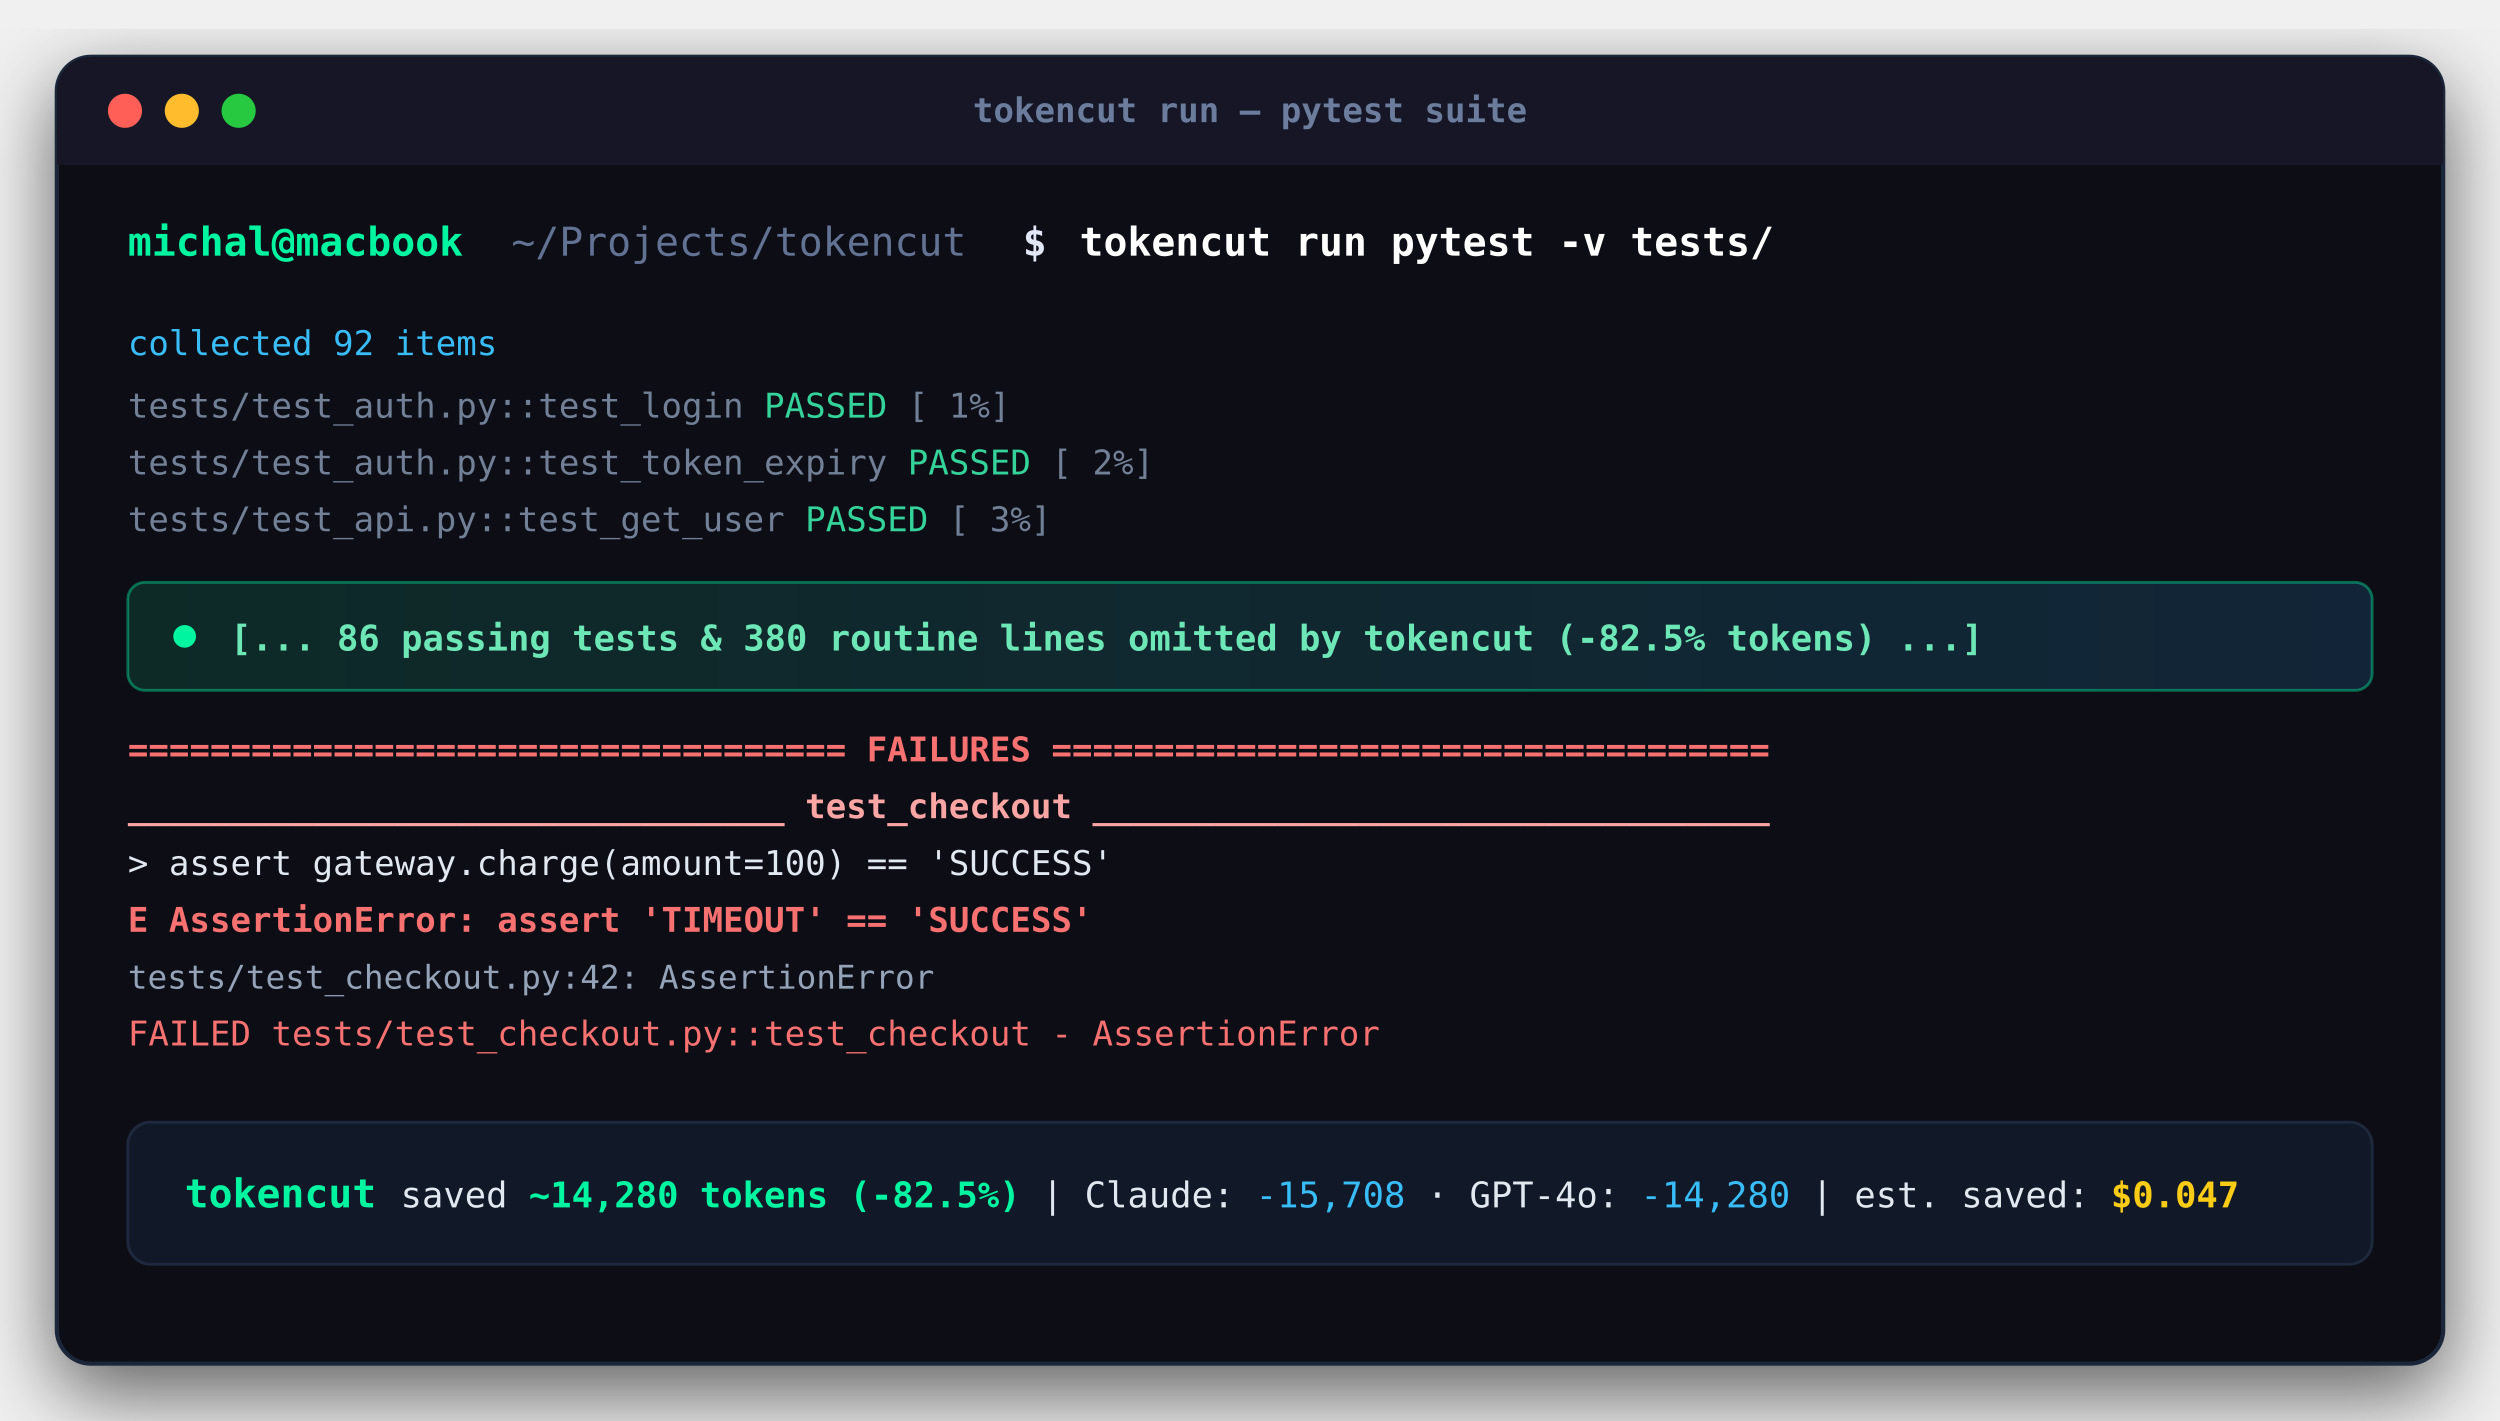
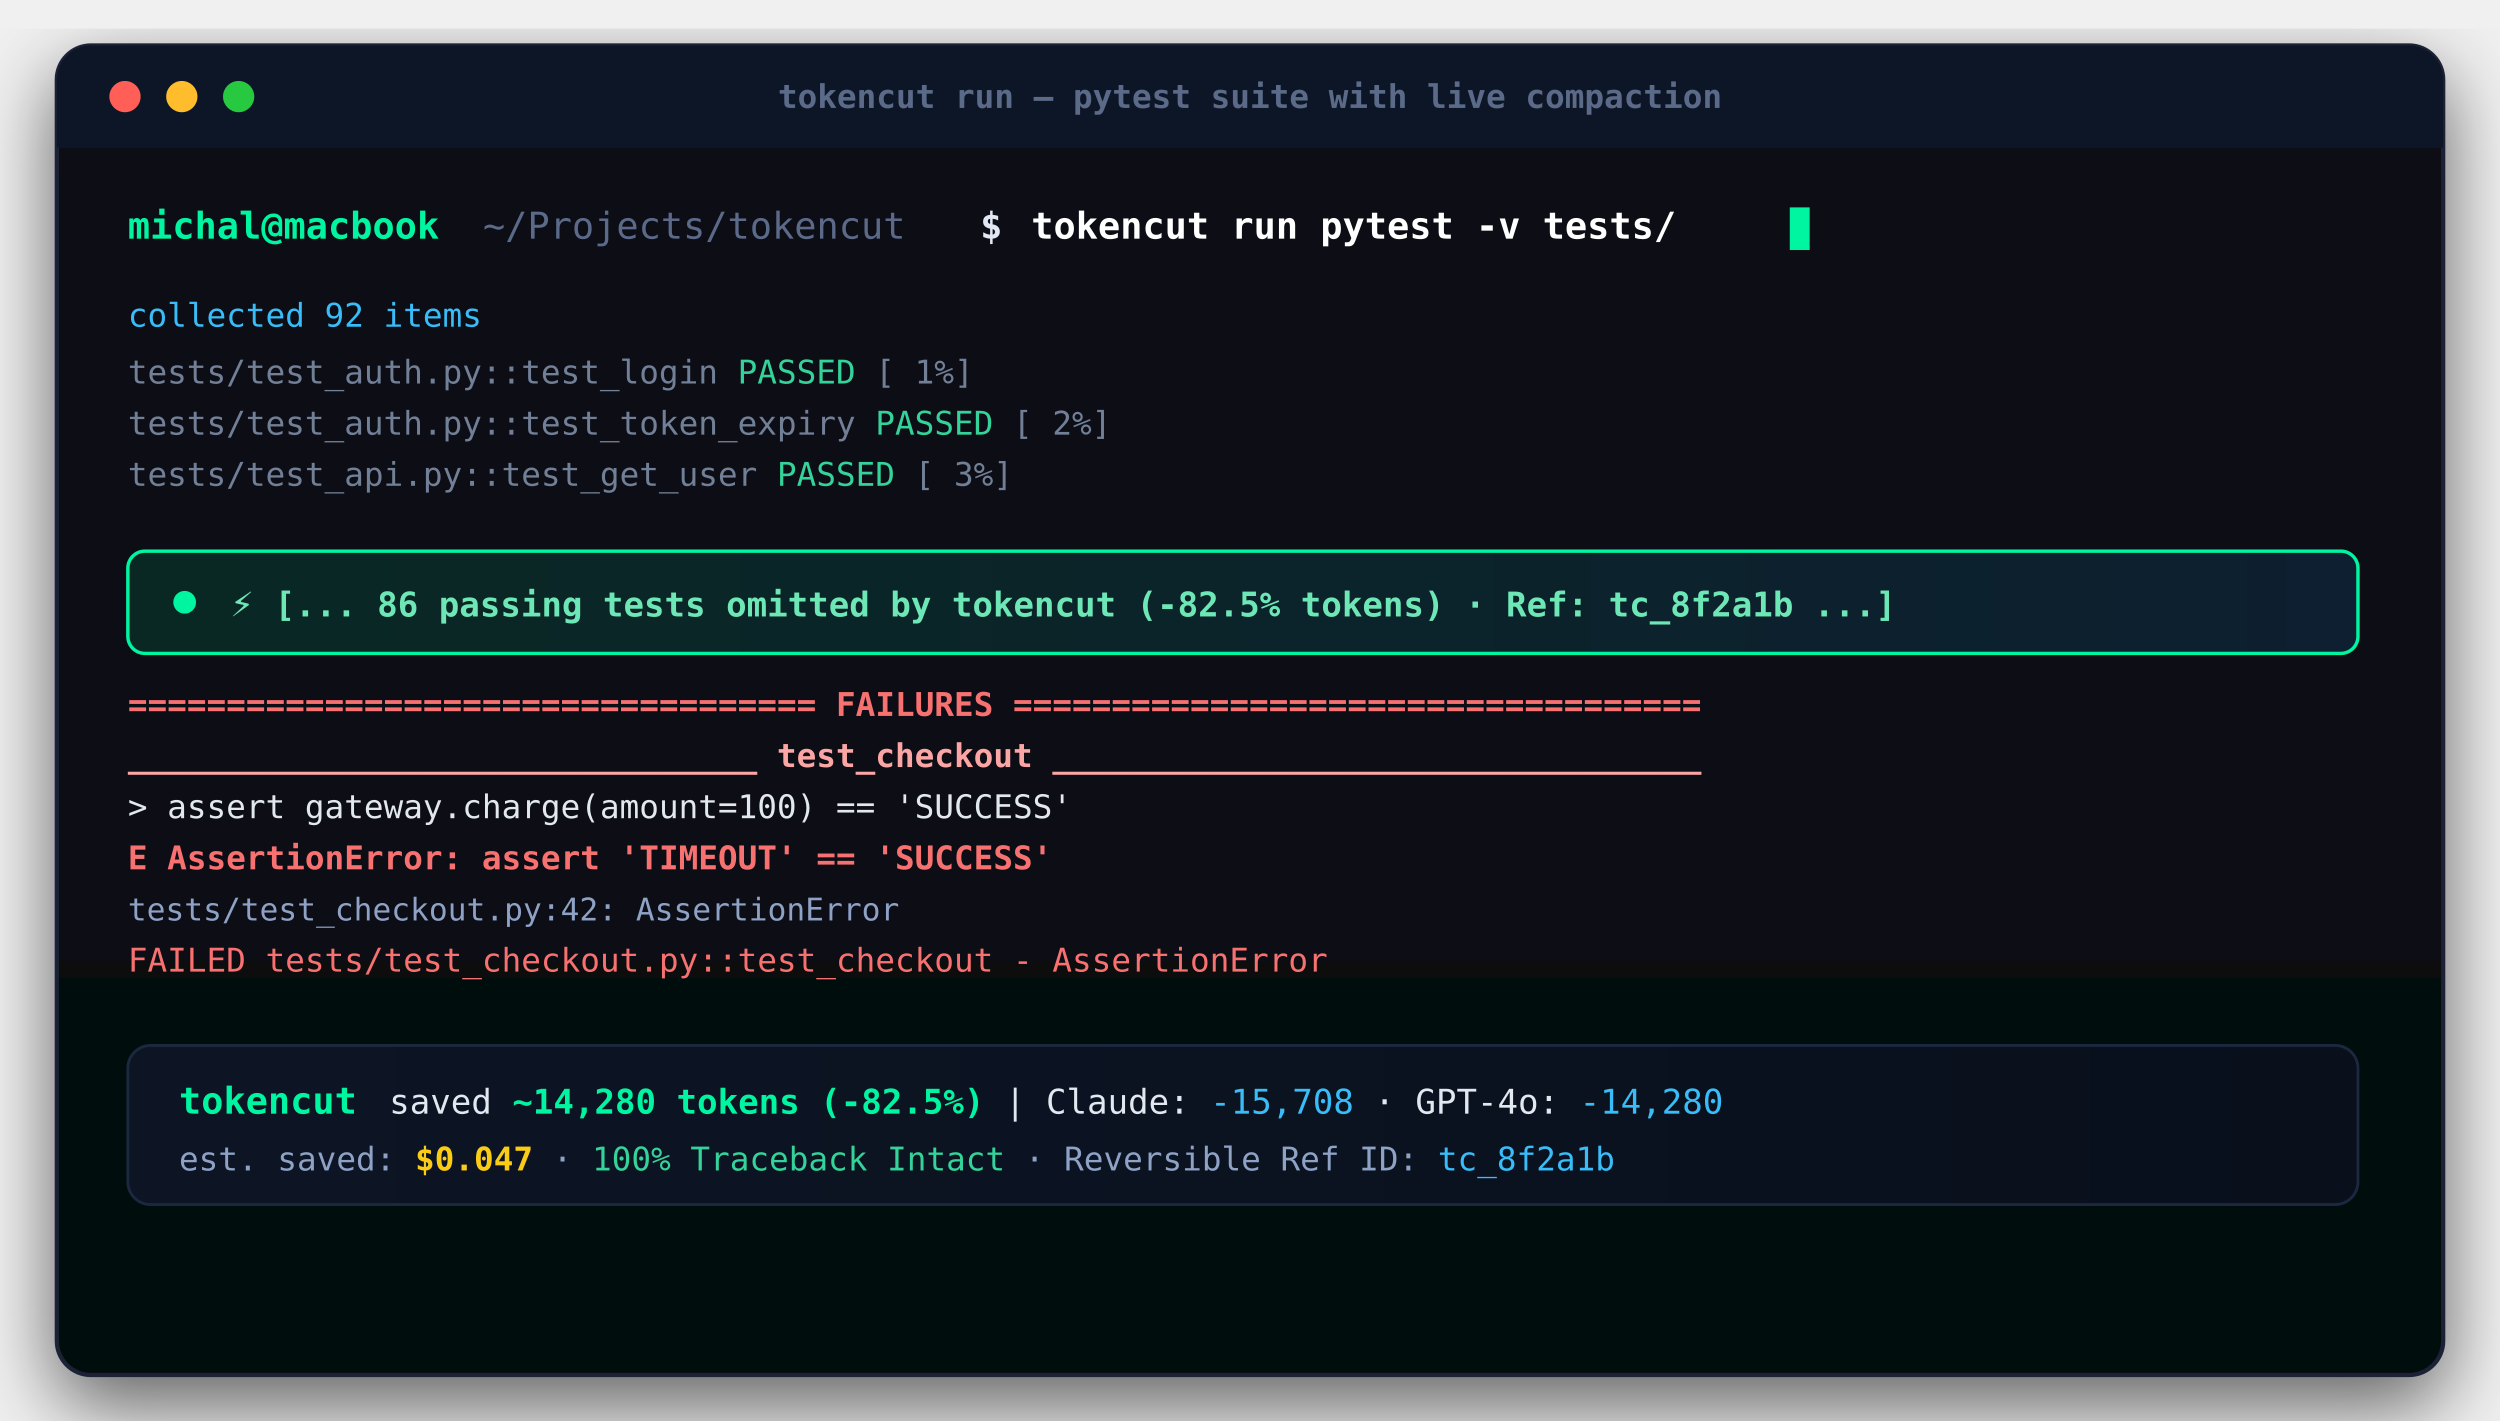
<svg xmlns="http://www.w3.org/2000/svg" viewBox="0 0 880 500" width="880" height="500">
  <defs>
    <style>
-       @keyframes promptTyping {
-         0%, 15% { width: 0; }
-         30%, 100% { width: 380px; }
-       }
-       @keyframes logFade {
-         0%, 30% { opacity: 0; transform: translateY(4px); }
-         35%, 100% { opacity: 1; transform: translateY(0); }
-       }
-       @keyframes cutNoticeFade {
-         0%, 45% { opacity: 0; transform: scale(0.98); }
-         50%, 100% { opacity: 1; transform: scale(1); }
-       }
-       @keyframes errorFade {
-         0%, 55% { opacity: 0; transform: translateY(4px); }
-         60%, 100% { opacity: 1; transform: translateY(0); }
-       }
-       @keyframes footerFade {
-         0%, 70% { opacity: 0; transform: translateY(6px); }
-         75%, 100% { opacity: 1; transform: translateY(0); }
+       @keyframes pulseBorder {
+         0%, 100% { stroke: #00f5a0; stroke-opacity: 0.9; filter: drop-shadow(0 0 8px rgba(0, 245, 160, 0.4)); }
+         50% { stroke: #00d9f5; stroke-opacity: 0.5; filter: drop-shadow(0 0 2px rgba(0, 217, 245, 0.2)); }
      }
      @keyframes cursorBlink {
        0%, 100% { opacity: 1; }
        50% { opacity: 0; }
      }
      .mono { font-family: ui-monospace, SFMono-Regular, Menlo, Monaco, Consolas, monospace; }
-       .anim-log { animation: logFade 10s infinite; }
-       .anim-cut { animation: cutNoticeFade 10s infinite; }
-       .anim-err { animation: errorFade 10s infinite; }
-       .anim-foot { animation: footerFade 10s infinite; }
-       .cursor { animation: cursorBlink 0.8s infinite; }
+       .pulsing-box { animation: pulseBorder 3s infinite ease-in-out; }
+       .cursor { animation: cursorBlink 0.9s infinite; }
    </style>
    <linearGradient id="termBg" x1="0" y1="0" x2="0" y2="1">
-       <stop offset="0%" stop-color="#0c101a" />
-       <stop offset="100%" stop-color="#070a12" />
+       <stop offset="0%" stop-color="#0a0e17" />
+       <stop offset="100%" stop-color="#05080f" />
    </linearGradient>
    <linearGradient id="cutGradient" x1="0" y1="0" x2="1" y2="0">
-       <stop offset="0%" stop-color="#0e2a27" />
-       <stop offset="100%" stop-color="#122538" />
+       <stop offset="0%" stop-color="#092823" />
+       <stop offset="100%" stop-color="#0d1f30" />
    </linearGradient>
-     <linearGradient id="badgeGrad" x1="0" y1="0" x2="1" y2="0">
-       <stop offset="0%" stop-color="#00f5a0" />
-       <stop offset="100%" stop-color="#00d9f5" />
+     <linearGradient id="footerBg" x1="0" y1="0" x2="1" y2="0">
+       <stop offset="0%" stop-color="#0d1424" />
+       <stop offset="100%" stop-color="#09101c" />
    </linearGradient>
    <filter id="shadow" x="-5%" y="-5%" width="110%" height="110%">
      <feDropShadow dx="0" dy="10" stdDeviation="14" flood-color="#000000" flood-opacity="0.6" />
    </filter>
  </defs>
  <g filter="url(#shadow)">
-     <rect x="20" y="20" width="840" height="460" rx="12" fill="url(#termBg)" stroke="#1e273a" stroke-width="1.5" />
-     <rect x="20" y="20" width="840" height="38" rx="12" fill="#131928" />
-     <rect x="20" y="46" width="840" height="12" fill="#131928" />
-     <circle cx="44" cy="39" r="6" fill="#ff5f56" />
-     <circle cx="64" cy="39" r="6" fill="#ffbd2e" />
-     <circle cx="84" cy="39" r="6" fill="#27c93f" />
-     <text x="440" y="43" text-anchor="middle" fill="#6c7c9c" font-size="12" font-weight="600" class="mono">tokencut run — pytest suite</text>
+     <rect x="20" y="16" width="840" height="468" rx="12" fill="url(#termBg)" stroke="#1a2334" stroke-width="1.5" />
+     <rect x="20" y="16" width="840" height="36" rx="12" fill="#101726" />
+     <rect x="20" y="40" width="840" height="12" fill="#101726" />
+     <circle cx="44" cy="34" r="5.5" fill="#ff5f56" />
+     <circle cx="64" cy="34" r="5.5" fill="#ffbd2e" />
+     <circle cx="84" cy="34" r="5.5" fill="#27c93f" />
+     <text x="440" y="38" text-anchor="middle" fill="#5a6a88" font-size="11.5" font-weight="600" class="mono">tokencut run — pytest suite with live compaction</text>
  </g>
-   <g transform="translate(45, 90)">
-     <text x="0" y="0" fill="#00f5a0" font-size="14" font-weight="bold" class="mono">michal@macbook</text>
-     <text x="135" y="0" fill="#627293" font-size="14" class="mono">~/Projects/tokencut</text>
-     <text x="315" y="0" fill="#e1e7f5" font-size="14" font-weight="bold" class="mono">$</text>
-     <text x="335" y="0" fill="#ffffff" font-size="14" font-weight="600" class="mono">tokencut run pytest -v tests/</text>
+   <g transform="translate(45, 84)">
+     <text x="0" y="0" fill="#00f5a0" font-size="13" font-weight="bold" class="mono">michal@macbook</text>
+     <text x="125" y="0" fill="#5a6a88" font-size="13" class="mono">~/Projects/tokencut</text>
+     <text x="300" y="0" fill="#e1e7f5" font-size="13" font-weight="bold" class="mono">$</text>
+     <text x="318" y="0" fill="#ffffff" font-size="13" font-weight="600" class="mono">tokencut run pytest -v tests/</text>
+     <rect x="585" y="-11" width="7" height="15" fill="#00f5a0" class="cursor" />
  </g>
-   <g transform="translate(45, 125)" class="anim-log">
-     <text x="0" y="0" fill="#38bdf8" font-size="12" class="mono">collected 92 items</text>
-     <text x="0" y="22" fill="#718096" font-size="12" class="mono">tests/test_auth.py::test_login <tspan fill="#34d399">PASSED</tspan> [  1%]</text>
-     <text x="0" y="42" fill="#718096" font-size="12" class="mono">tests/test_auth.py::test_token_expiry <tspan fill="#34d399">PASSED</tspan> [  2%]</text>
-     <text x="0" y="62" fill="#718096" font-size="12" class="mono">tests/test_api.py::test_get_user <tspan fill="#34d399">PASSED</tspan> [  3%]</text>
+   <g transform="translate(45, 115)">
+     <text x="0" y="0" fill="#38bdf8" font-size="11.5" class="mono">collected 92 items</text>
+     <text x="0" y="20" fill="#718096" font-size="11.5" class="mono">tests/test_auth.py::test_login <tspan fill="#34d399">PASSED</tspan> [  1%]</text>
+     <text x="0" y="38" fill="#718096" font-size="11.5" class="mono">tests/test_auth.py::test_token_expiry <tspan fill="#34d399">PASSED</tspan> [  2%]</text>
+     <text x="0" y="56" fill="#718096" font-size="11.5" class="mono">tests/test_api.py::test_get_user <tspan fill="#34d399">PASSED</tspan> [  3%]</text>
  </g>
-   <g transform="translate(45, 205)" class="anim-cut">
-     <rect width="790" height="38" rx="6" fill="url(#cutGradient)" stroke="#00f5a0" stroke-opacity="0.4" stroke-width="1" />
-     <circle cx="20" cy="19" r="4" fill="#00f5a0" />
-     <text x="36" y="24" fill="#6ee7b7" font-size="12.5" font-weight="bold" class="mono">[... 86 passing tests &amp; 380 routine lines omitted by tokencut (-82.5% tokens) ...]</text>
+   <g transform="translate(45, 194)">
+     <rect width="785" height="36" rx="6" fill="url(#cutGradient)" stroke="#00f5a0" stroke-width="1.2" class="pulsing-box" />
+     <circle cx="20" cy="18" r="4" fill="#00f5a0" />
+     <text x="36" y="23" fill="#6ee7b7" font-size="12" font-weight="bold" class="mono">⚡ [... 86 passing tests omitted by tokencut (-82.5% tokens) · Ref: tc_8f2a1b ...]</text>
  </g>
-   <g transform="translate(45, 268)" class="anim-err">
-     <text x="0" y="0" fill="#f87171" font-size="12" font-weight="bold" class="mono">=================================== FAILURES ===================================</text>
-     <text x="0" y="20" fill="#fca5a5" font-size="12" font-weight="bold" class="mono">________________________________ test_checkout _________________________________</text>
-     <text x="0" y="40" fill="#e2e8f0" font-size="12" class="mono">&gt;   assert gateway.charge(amount=100) == 'SUCCESS'</text>
-     <text x="0" y="60" fill="#f87171" font-size="12" font-weight="bold" class="mono">E   AssertionError: assert 'TIMEOUT' == 'SUCCESS'</text>
-     <text x="0" y="80" fill="#94a3b8" font-size="11.5" class="mono">tests/test_checkout.py:42: AssertionError</text>
-     <text x="0" y="100" fill="#f87171" font-size="12" class="mono">FAILED tests/test_checkout.py::test_checkout - AssertionError</text>
+   <g transform="translate(45, 252)">
+     <text x="0" y="0" fill="#f87171" font-size="11.5" font-weight="bold" class="mono">=================================== FAILURES ===================================</text>
+     <text x="0" y="18" fill="#fca5a5" font-size="11.5" font-weight="bold" class="mono">________________________________ test_checkout _________________________________</text>
+     <text x="0" y="36" fill="#e2e8f0" font-size="11.5" class="mono">&gt;   assert gateway.charge(amount=100) == 'SUCCESS'</text>
+     <text x="0" y="54" fill="#f87171" font-size="11.5" font-weight="bold" class="mono">E   AssertionError: assert 'TIMEOUT' == 'SUCCESS'</text>
+     <text x="0" y="72" fill="#8ea2c6" font-size="11" class="mono">tests/test_checkout.py:42: AssertionError</text>
+     <text x="0" y="90" fill="#f87171" font-size="11.5" class="mono">FAILED tests/test_checkout.py::test_checkout - AssertionError</text>
  </g>
-   <g transform="translate(45, 395)" class="anim-foot">
-     <rect width="790" height="50" rx="8" fill="#111827" stroke="#1f293d" stroke-width="1" />
-     <text x="20" y="30" fill="#00f5a0" font-size="14" font-weight="bold" class="mono">tokencut</text>
-     <text x="96" y="30" fill="#e2e8f0" font-size="12.5" class="mono">saved <tspan fill="#00f5a0" font-weight="bold">~14,280 tokens (-82.5%)</tspan> | Claude: <tspan fill="#38bdf8">-15,708</tspan> · GPT-4o: <tspan fill="#38bdf8">-14,280</tspan> | est. saved: <tspan fill="#facc15" font-weight="bold">$0.047</tspan>
+   <g transform="translate(45, 368)">
+     <rect width="785" height="56" rx="8" fill="url(#footerBg)" stroke="#1c2840" stroke-width="1" />
+     <text x="18" y="24" fill="#00f5a0" font-size="13" font-weight="bold" class="mono">tokencut</text>
+     <text x="92" y="24" fill="#e2e8f0" font-size="12" class="mono">saved <tspan fill="#00f5a0" font-weight="bold">~14,280 tokens (-82.5%)</tspan> | Claude: <tspan fill="#38bdf8">-15,708</tspan> · GPT-4o: <tspan fill="#38bdf8">-14,280</tspan>
+     </text>
+     <text x="18" y="44" fill="#8ea2c6" font-size="11.5" class="mono">est. saved: <tspan fill="#facc15" font-weight="bold">$0.047</tspan> · <tspan fill="#34d399">100% Traceback Intact</tspan> · Reversible Ref ID: <tspan fill="#38bdf8">tc_8f2a1b</tspan>
    </text>
  </g>
</svg>
